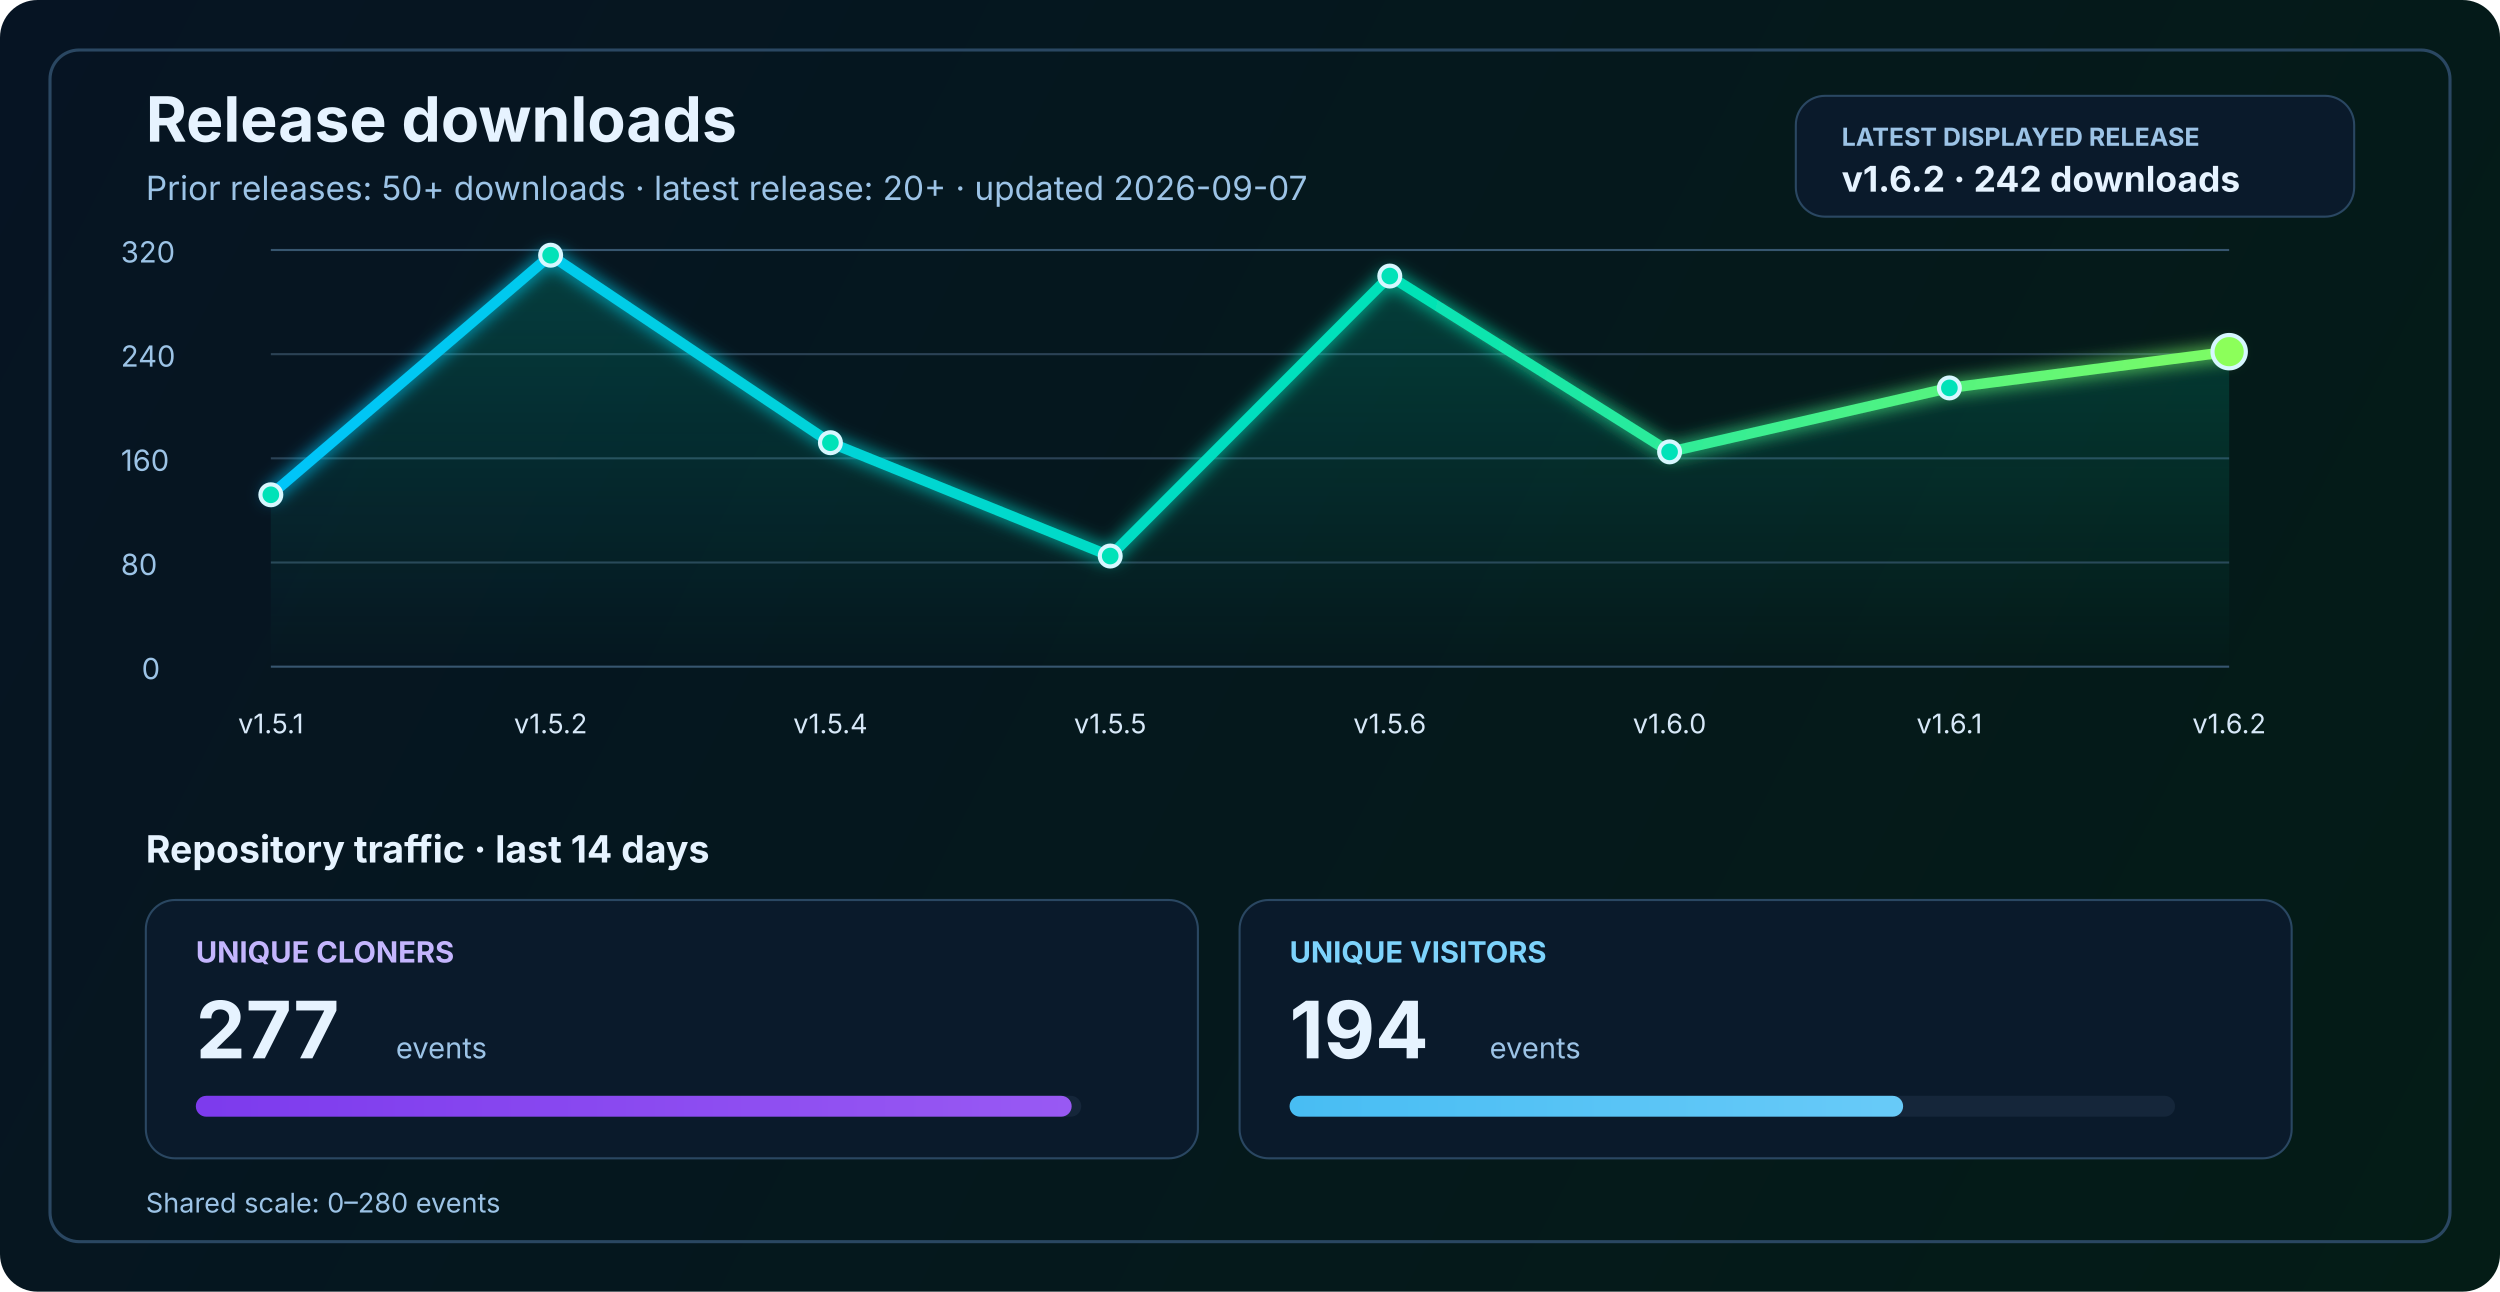
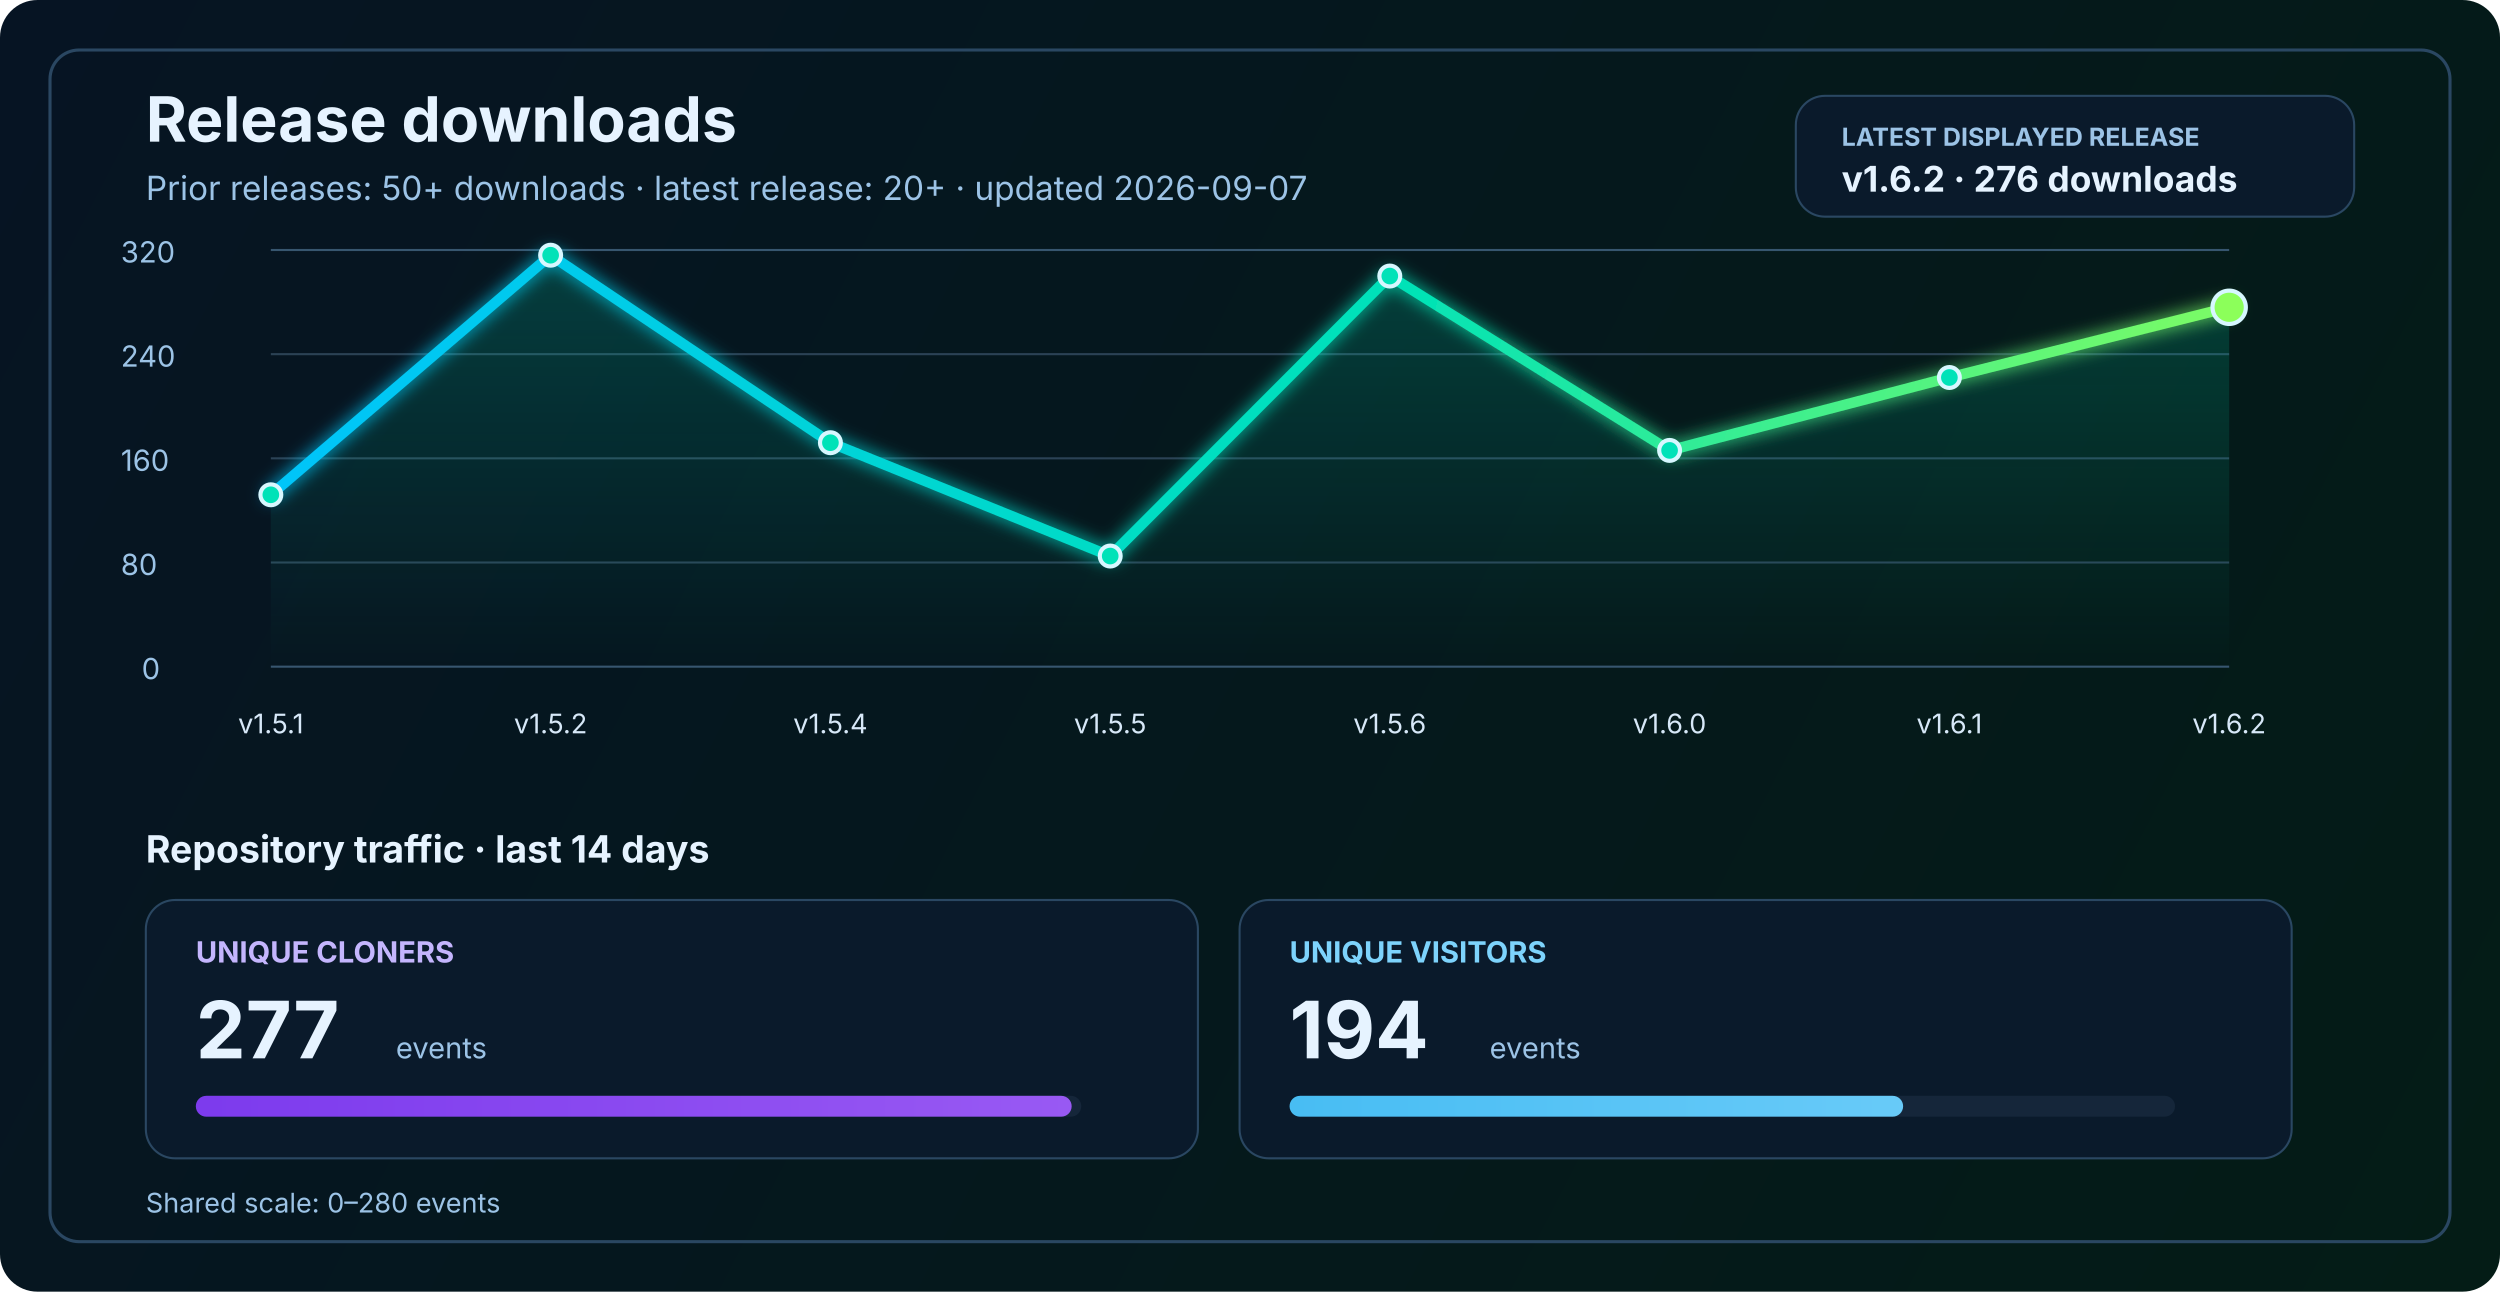
<svg xmlns="http://www.w3.org/2000/svg" width="1200" height="620" viewBox="0 0 1200 620" fill="none" role="img" aria-labelledby="title desc">
  <defs>
    <linearGradient id="bg" x1="0" y1="0" x2="1200" y2="620" gradientUnits="userSpaceOnUse">
      <stop stop-color="#061423" />
      <stop offset="1" stop-color="#041C16" />
    </linearGradient>
    <linearGradient id="line" x1="130" y1="86" x2="1070" y2="340" gradientUnits="userSpaceOnUse">
      <stop stop-color="#00C2FF" />
      <stop offset="0.55" stop-color="#00E2B8" />
      <stop offset="1" stop-color="#8CFF5A" />
    </linearGradient>
    <linearGradient id="area" x1="0" y1="120" x2="0" y2="320" gradientUnits="userSpaceOnUse">
      <stop stop-color="#00E2B8" stop-opacity="0.20" />
      <stop offset="1" stop-color="#00E2B8" stop-opacity="0" />
    </linearGradient>
    <linearGradient id="cloneFill" x1="86" y1="450" x2="1110" y2="450" gradientUnits="userSpaceOnUse">
      <stop stop-color="#7C3AED" />
      <stop offset="1" stop-color="#C084FC" />
    </linearGradient>
    <linearGradient id="viewFill" x1="86" y1="482" x2="1110" y2="482" gradientUnits="userSpaceOnUse">
      <stop stop-color="#0EA5E9" />
      <stop offset="1" stop-color="#7DD3FC" />
    </linearGradient>
    <filter id="glow" x="-50%" y="-50%" width="200%" height="200%">
      <feGaussianBlur stdDeviation="4" result="blur" />
      <feMerge>
        <feMergeNode in="blur" />
        <feMergeNode in="SourceGraphic" />
      </feMerge>
    </filter>
  </defs>
  <rect width="1200" height="620" rx="18" fill="url(#bg)" />
  <rect x="24" y="24" width="1152" height="572" rx="14" stroke="#2A4762" stroke-width="1.5" />
  <text x="70" y="68" fill="#E6F3FF" font-size="30" font-family="SF Pro Display, -apple-system, BlinkMacSystemFont, Segoe UI, sans-serif" font-weight="700">Release downloads</text>
  <text x="70" y="96" fill="#9CC3E6" font-size="16" font-family="SF Pro Text, -apple-system, BlinkMacSystemFont, Segoe UI, sans-serif">Prior releases: 50+ downloads · latest release: 20+ · updated 2026-09-07</text>
  <rect x="862" y="46" width="268" height="58" rx="14" fill="#0A1A2B" stroke="#2A4762" stroke-width="1" />
  <text x="884" y="70" fill="#9CC3E6" font-size="12" font-family="SF Pro Text, -apple-system, BlinkMacSystemFont, Segoe UI, sans-serif" font-weight="700">LATEST DISPLAYED RELEASE</text>
-   <text x="884" y="92" fill="#E6F3FF" font-size="17" font-family="SF Pro Text, -apple-system, BlinkMacSystemFont, Segoe UI, sans-serif" font-weight="700">v1.6.2 · 242 downloads</text>
+   <text x="884" y="92" fill="#E6F3FF" font-size="17" font-family="SF Pro Text, -apple-system, BlinkMacSystemFont, Segoe UI, sans-serif" font-weight="700">v1.6.2 · 276 downloads</text>
  <line x1="130" y1="320.0" x2="1070" y2="320.0" stroke="#37566F" stroke-width="1" />
  <line x1="130" y1="270.0" x2="1070" y2="270.0" stroke="#2B4255" stroke-width="1" />
  <line x1="130" y1="220.0" x2="1070" y2="220.0" stroke="#2B4255" stroke-width="1" />
  <line x1="130" y1="170.0" x2="1070" y2="170.0" stroke="#2B4255" stroke-width="1" />
  <line x1="130" y1="120.0" x2="1070" y2="120.0" stroke="#37566F" stroke-width="1" />
  <text x="68" y="326.0" fill="#9CC3E6" font-size="14" font-family="SF Pro Text, -apple-system, BlinkMacSystemFont, Segoe UI, sans-serif">0</text>
  <text x="58" y="276.0" fill="#9CC3E6" font-size="14" font-family="SF Pro Text, -apple-system, BlinkMacSystemFont, Segoe UI, sans-serif">80</text>
  <text x="58" y="226.0" fill="#9CC3E6" font-size="14" font-family="SF Pro Text, -apple-system, BlinkMacSystemFont, Segoe UI, sans-serif">160</text>
  <text x="58" y="176.0" fill="#9CC3E6" font-size="14" font-family="SF Pro Text, -apple-system, BlinkMacSystemFont, Segoe UI, sans-serif">240</text>
  <text x="58" y="126.0" fill="#9CC3E6" font-size="14" font-family="SF Pro Text, -apple-system, BlinkMacSystemFont, Segoe UI, sans-serif">320</text>
-   <path d="M 130.0 237.5 L 264.3 122.5 L 398.6 212.5 L 532.9 266.9 L 667.1 132.5 L 801.4 216.9 L 935.7 186.2 L 1070.0 168.8 L 1070 320 L 130 320 Z" fill="url(#area)" />
-   <polyline points="130.0,237.5 264.3,122.5 398.6,212.5 532.9,266.9 667.1,132.5 801.4,216.9 935.7,186.2 1070.0,168.8" fill="none" stroke="url(#line)" stroke-width="5" stroke-linecap="round" stroke-linejoin="round" filter="url(#glow)" />
+   <path d="M 130.0 237.5 L 264.3 122.5 L 398.6 212.5 L 532.9 266.9 L 667.1 132.5 L 801.4 216.2 L 935.7 181.2 L 1070.0 147.5 L 1070 320 L 130 320 Z" fill="url(#area)" />
+   <polyline points="130.0,237.5 264.3,122.5 398.6,212.5 532.9,266.9 667.1,132.5 801.4,216.2 935.7,181.2 1070.0,147.5" fill="none" stroke="url(#line)" stroke-width="5" stroke-linecap="round" stroke-linejoin="round" filter="url(#glow)" />
  <circle cx="130.0" cy="237.5" r="5" fill="#00E2B8" stroke="#D7F7FF" stroke-width="2" />
  <circle cx="264.3" cy="122.5" r="5" fill="#00E2B8" stroke="#D7F7FF" stroke-width="2" />
  <circle cx="398.6" cy="212.5" r="5" fill="#00E2B8" stroke="#D7F7FF" stroke-width="2" />
  <circle cx="532.9" cy="266.9" r="5" fill="#00E2B8" stroke="#D7F7FF" stroke-width="2" />
  <circle cx="667.1" cy="132.5" r="5" fill="#00E2B8" stroke="#D7F7FF" stroke-width="2" />
-   <circle cx="801.4" cy="216.9" r="5" fill="#00E2B8" stroke="#D7F7FF" stroke-width="2" />
-   <circle cx="935.7" cy="186.2" r="5" fill="#00E2B8" stroke="#D7F7FF" stroke-width="2" />
-   <circle cx="1070.0" cy="168.8" r="8" fill="#8CFF5A" stroke="#D7F7FF" stroke-width="2" />
+   <circle cx="801.4" cy="216.2" r="5" fill="#00E2B8" stroke="#D7F7FF" stroke-width="2" />
+   <circle cx="935.7" cy="181.2" r="5" fill="#00E2B8" stroke="#D7F7FF" stroke-width="2" />
+   <circle cx="1070.0" cy="147.5" r="8" fill="#8CFF5A" stroke="#D7F7FF" stroke-width="2" />
  <text x="130.0" y="352" text-anchor="middle" fill="#D7E8F8" font-size="13" font-family="SF Pro Text, -apple-system, BlinkMacSystemFont, Segoe UI, sans-serif">v1.5.1</text>
  <text x="264.3" y="352" text-anchor="middle" fill="#D7E8F8" font-size="13" font-family="SF Pro Text, -apple-system, BlinkMacSystemFont, Segoe UI, sans-serif">v1.5.2</text>
  <text x="398.6" y="352" text-anchor="middle" fill="#D7E8F8" font-size="13" font-family="SF Pro Text, -apple-system, BlinkMacSystemFont, Segoe UI, sans-serif">v1.5.4</text>
  <text x="532.9" y="352" text-anchor="middle" fill="#D7E8F8" font-size="13" font-family="SF Pro Text, -apple-system, BlinkMacSystemFont, Segoe UI, sans-serif">v1.5.5</text>
  <text x="667.1" y="352" text-anchor="middle" fill="#D7E8F8" font-size="13" font-family="SF Pro Text, -apple-system, BlinkMacSystemFont, Segoe UI, sans-serif">v1.5.6</text>
  <text x="801.4" y="352" text-anchor="middle" fill="#D7E8F8" font-size="13" font-family="SF Pro Text, -apple-system, BlinkMacSystemFont, Segoe UI, sans-serif">v1.6.0</text>
  <text x="935.7" y="352" text-anchor="middle" fill="#D7E8F8" font-size="13" font-family="SF Pro Text, -apple-system, BlinkMacSystemFont, Segoe UI, sans-serif">v1.6.1</text>
  <text x="1070.0" y="352" text-anchor="middle" fill="#D7E8F8" font-size="13" font-family="SF Pro Text, -apple-system, BlinkMacSystemFont, Segoe UI, sans-serif">v1.6.2</text>
  <text x="70" y="414" fill="#E6F3FF" font-size="18" font-family="SF Pro Text, -apple-system, BlinkMacSystemFont, Segoe UI, sans-serif" font-weight="700">Repository traffic · last 14 days</text>
  <rect x="70" y="432" width="505" height="124" rx="14" fill="#0A1A2B" stroke="#2A4762" stroke-width="1" />
  <text x="94" y="462" fill="#C4B5FD" font-size="14" font-family="SF Pro Text, -apple-system, BlinkMacSystemFont, Segoe UI, sans-serif" font-weight="700">UNIQUE CLONERS</text>
  <text x="94" y="508" fill="#E6F3FF" font-size="38" font-family="SF Pro Display, -apple-system, BlinkMacSystemFont, Segoe UI, sans-serif" font-weight="700">277</text>
  <text x="190" y="508" fill="#9CC3E6" font-size="14" font-family="SF Pro Text, -apple-system, BlinkMacSystemFont, Segoe UI, sans-serif">events</text>
  <rect x="94" y="526" width="425" height="10" rx="5" fill="#15263A" />
  <rect x="94" y="526" width="420.4" height="10" rx="5" fill="url(#cloneFill)" />
  <rect x="595" y="432" width="505" height="124" rx="14" fill="#0A1A2B" stroke="#2A4762" stroke-width="1" />
  <text x="619" y="462" fill="#7DD3FC" font-size="14" font-family="SF Pro Text, -apple-system, BlinkMacSystemFont, Segoe UI, sans-serif" font-weight="700">UNIQUE VISITORS</text>
  <text x="619" y="508" fill="#E6F3FF" font-size="38" font-family="SF Pro Display, -apple-system, BlinkMacSystemFont, Segoe UI, sans-serif" font-weight="700">194</text>
  <text x="715" y="508" fill="#9CC3E6" font-size="14" font-family="SF Pro Text, -apple-system, BlinkMacSystemFont, Segoe UI, sans-serif">events</text>
  <rect x="619" y="526" width="425" height="10" rx="5" fill="#15263A" />
  <rect x="619" y="526" width="294.5" height="10" rx="5" fill="url(#viewFill)" />
  <text x="70" y="582" fill="#9CC3E6" font-size="13" font-family="SF Pro Text, -apple-system, BlinkMacSystemFont, Segoe UI, sans-serif">Shared scale: 0–280 events</text>
</svg>
